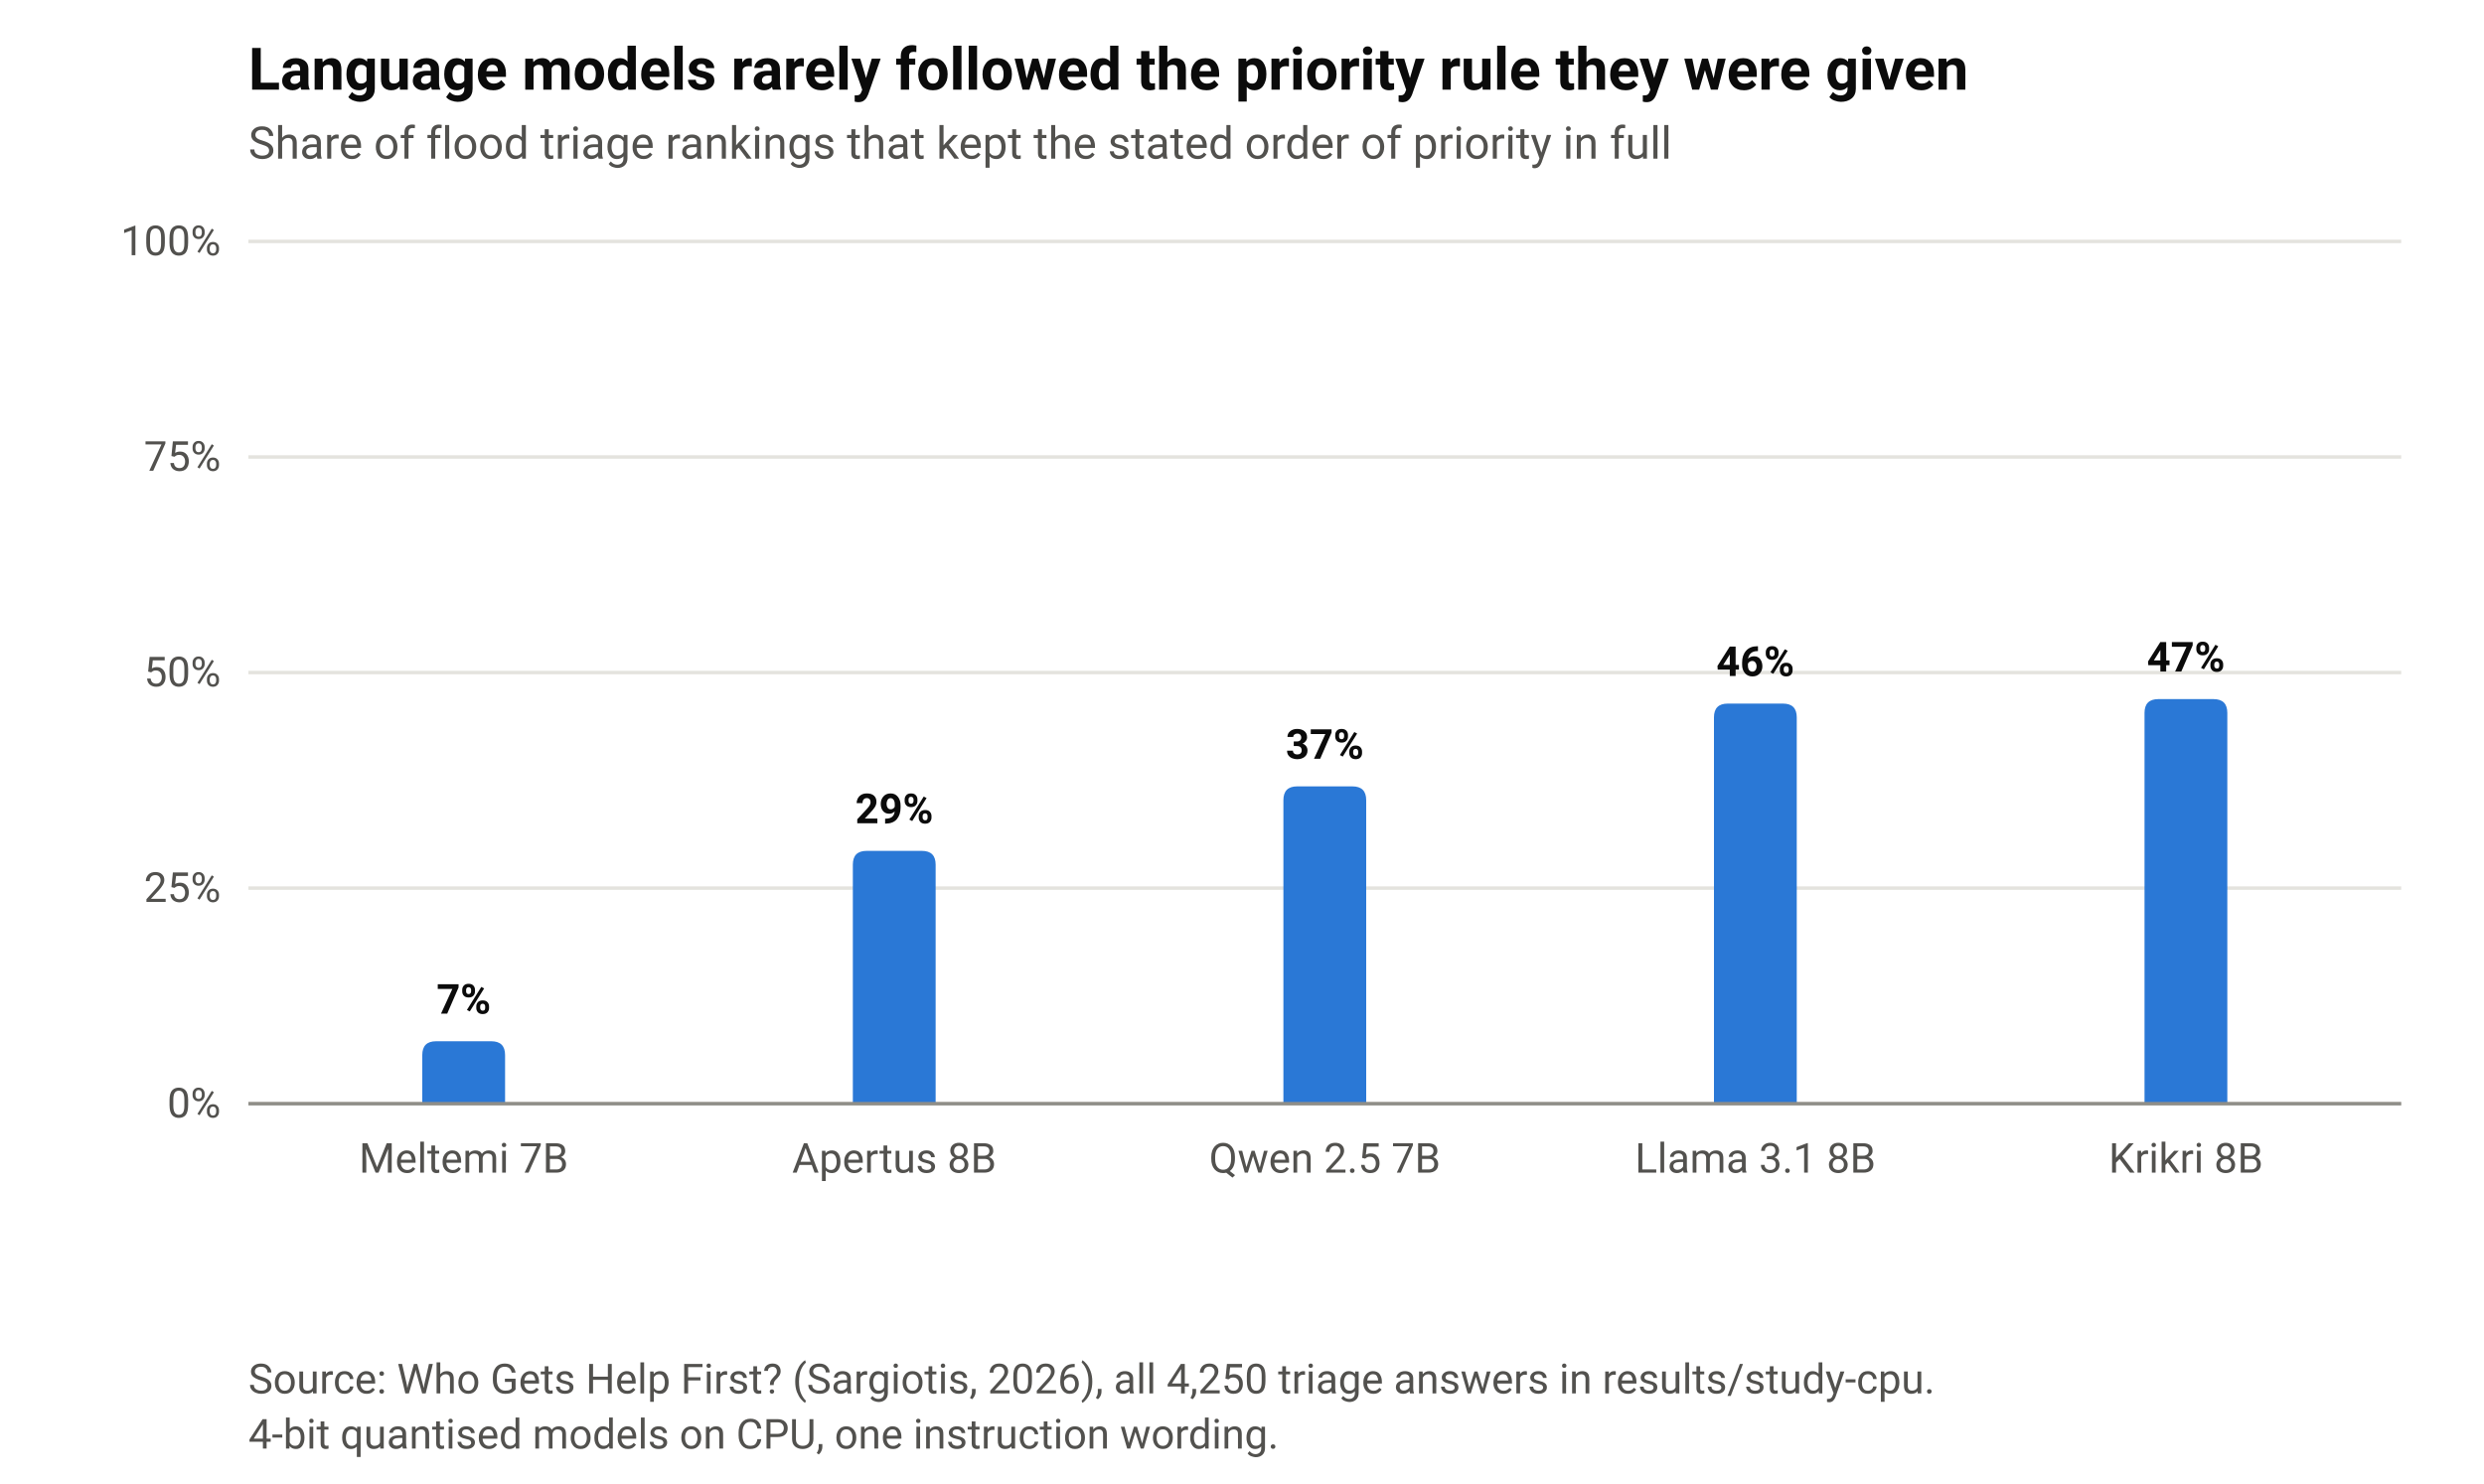
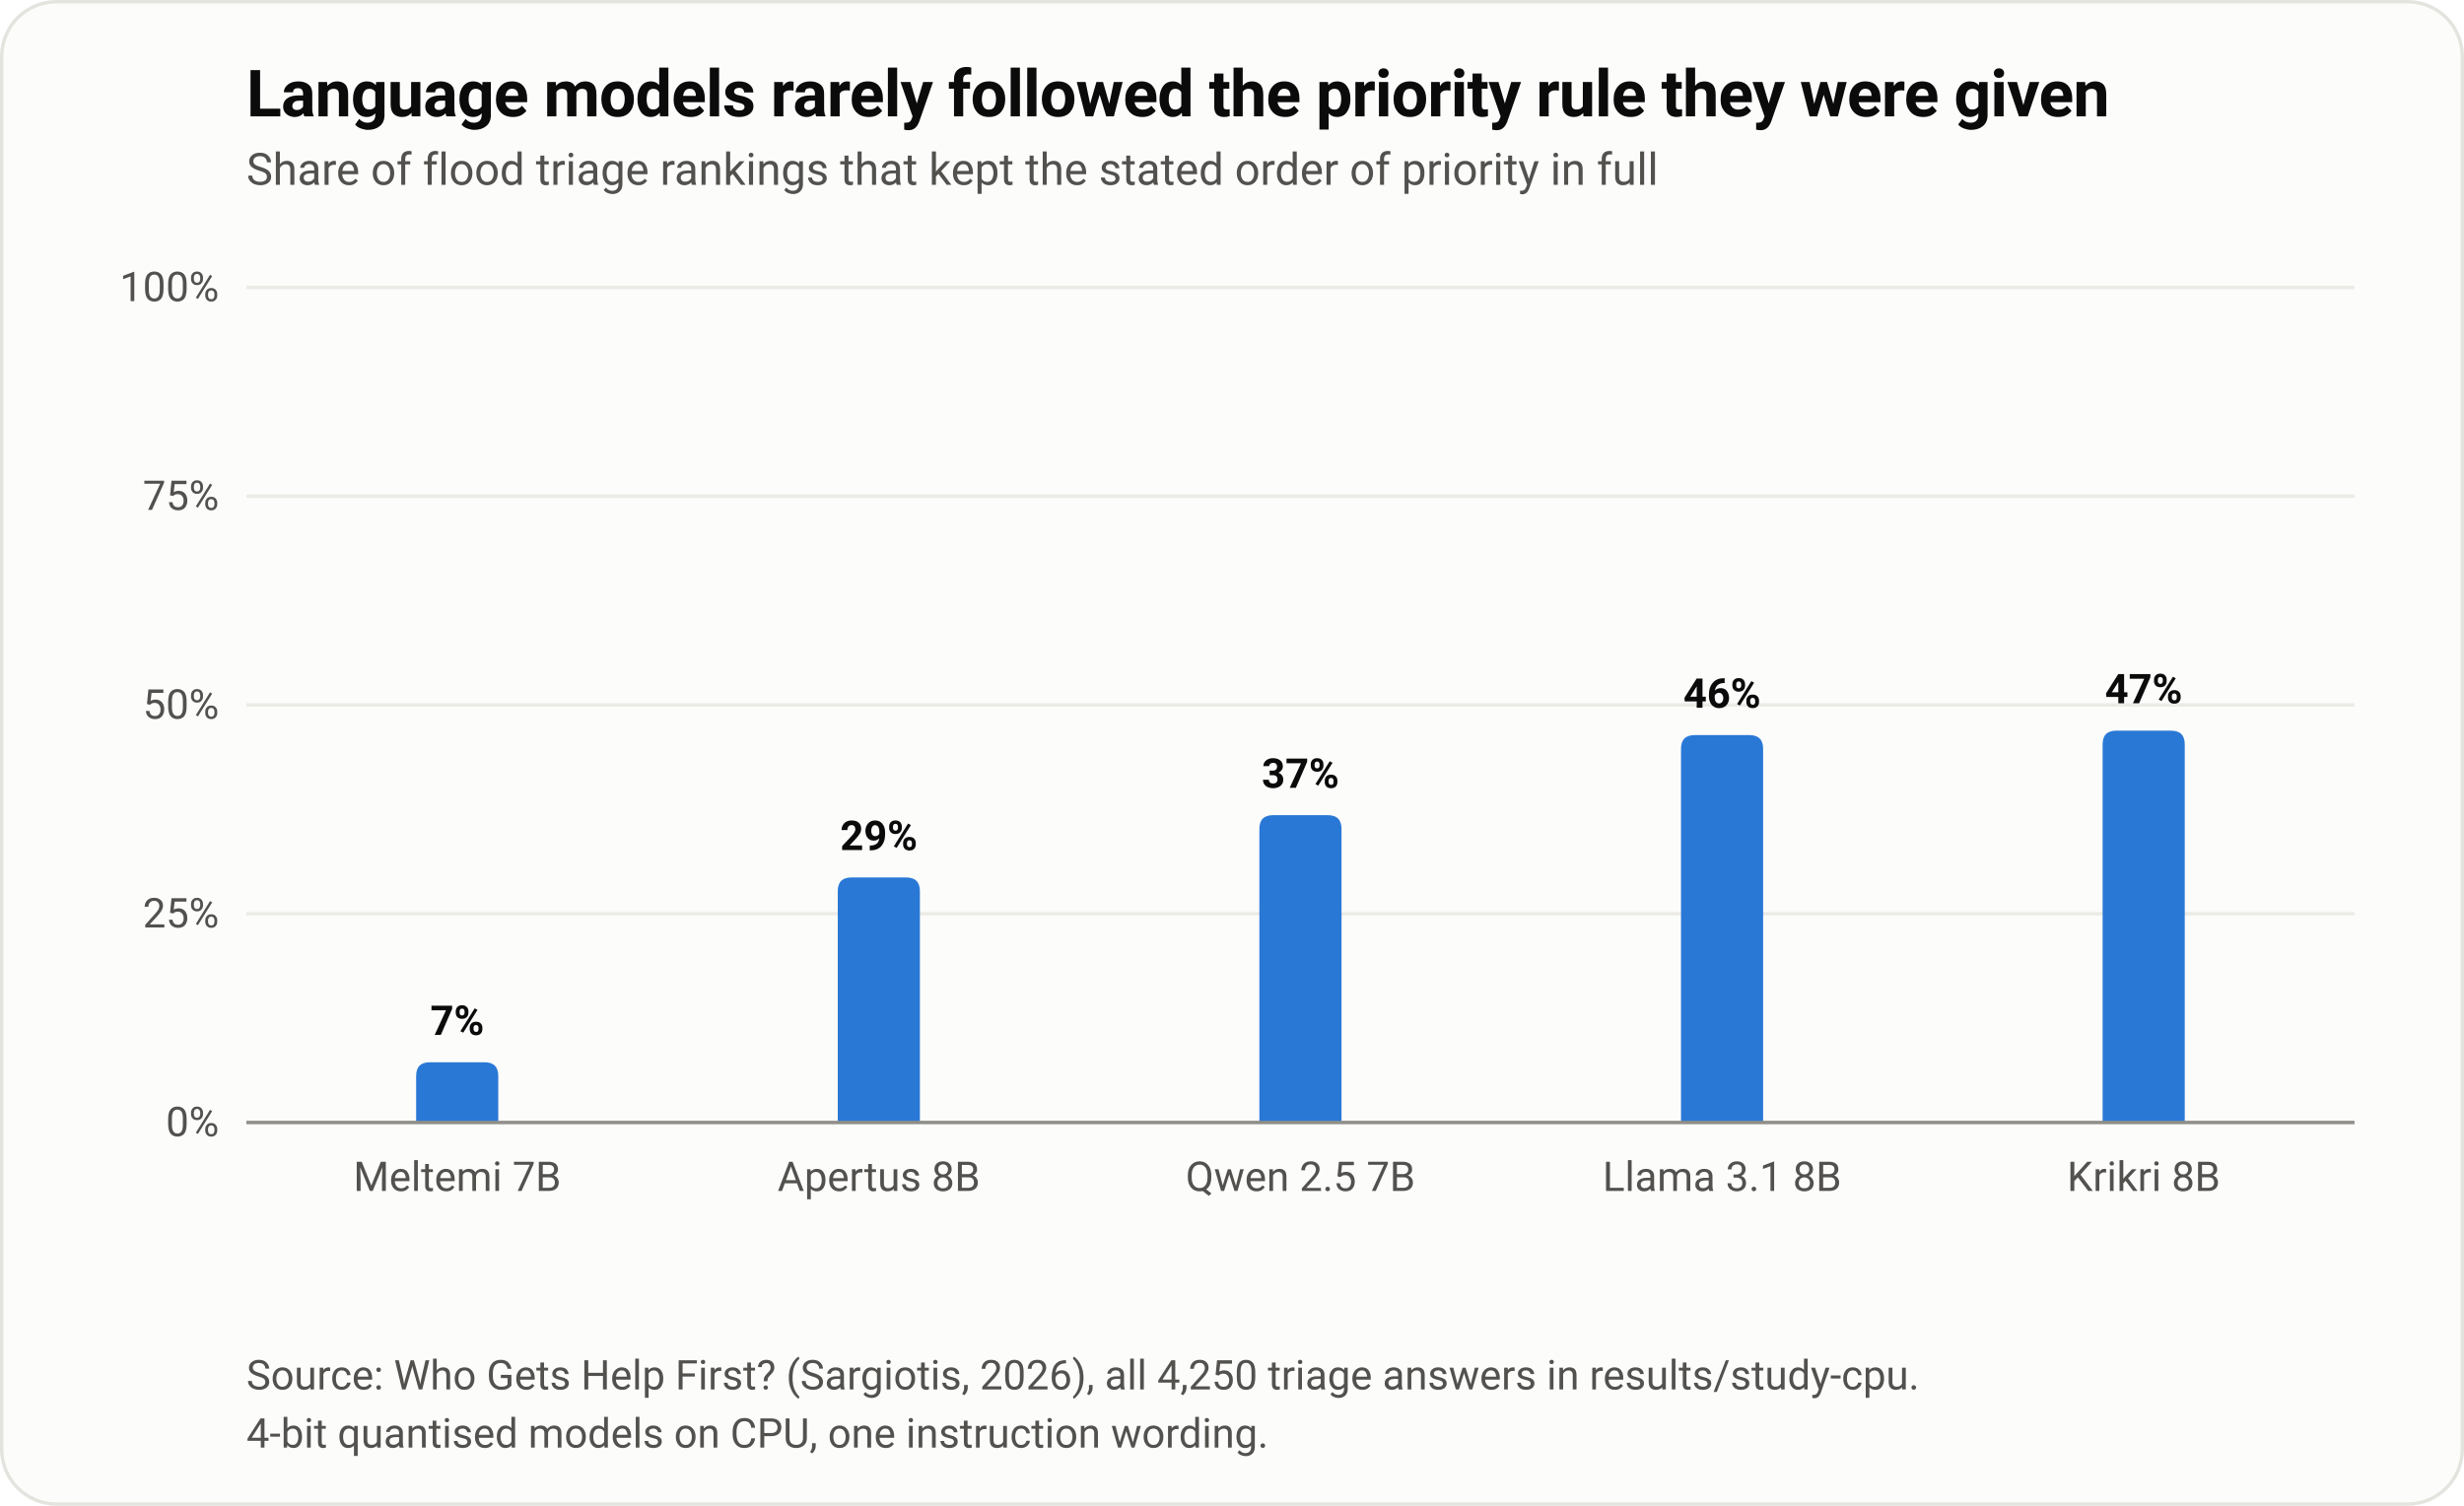
- <svg xmlns="http://www.w3.org/2000/svg" viewBox="0 0 720 430" role="img" aria-labelledby="ti de">
-   <style>
- .t{font:600 17px system-ui,-apple-system,Segoe UI,Roboto,sans-serif;fill:#0b0b0b}
- .s{font:13px system-ui,-apple-system,Segoe UI,Roboto,sans-serif;fill:#52514e}
- .a{font:12px system-ui,-apple-system,Segoe UI,Roboto,sans-serif;fill:#52514e}
- .v{font:600 12px system-ui,-apple-system,Segoe UI,Roboto,sans-serif;fill:#0b0b0b}
- .g{stroke:#e4e3de;stroke-width:1}
- .k{stroke:#8f8e88;stroke-width:1}
- .c1{fill:#2a78d6}.c2{fill:#eb6834}
- .l1{stroke:#2a78d6;stroke-width:2;fill:none;stroke-linejoin:round;stroke-linecap:round}
- .l2{stroke:#eb6834;stroke-width:2;fill:none;stroke-linejoin:round;stroke-linecap:round}
- .ring{stroke:#fcfcfb;stroke-width:2}
- @media (prefers-color-scheme:dark){
- .t,.v{fill:#f0efec}.s,.a{fill:#c3c2b7}.g{stroke:#33332f}.k{stroke:#7a7970}
- .c1{fill:#3987e5}.c2{fill:#d95926}.l1{stroke:#3987e5}.l2{stroke:#d95926}.ring{stroke:#1a1a19}}
- </style>
-   <text class="t" x="72" y="26">Language models rarely followed the priority rule they were given</text>
-   <text class="s" x="72" y="46">Share of flood triage rankings that kept the stated order of priority in full</text>
-   <line class="g" x1="72" x2="696" y1="320.0" y2="320.0" />
-   <text class="a" x="64" y="324.0" text-anchor="end">0%</text>
-   <line class="g" x1="72" x2="696" y1="257.5" y2="257.5" />
-   <text class="a" x="64" y="261.5" text-anchor="end">25%</text>
-   <line class="g" x1="72" x2="696" y1="195.0" y2="195.0" />
-   <text class="a" x="64" y="199.0" text-anchor="end">50%</text>
-   <line class="g" x1="72" x2="696" y1="132.5" y2="132.5" />
-   <text class="a" x="64" y="136.5" text-anchor="end">75%</text>
-   <line class="g" x1="72" x2="696" y1="70.0" y2="70.0" />
-   <text class="a" x="64" y="74.0" text-anchor="end">100%</text>
-   <path class="c1" d="M122.4,320.0 V305.9 Q122.4,301.9 126.4,301.9 H142.4 Q146.4,301.9 146.4,305.9 V320.0 Z" />
-   <text class="v" x="134.4" y="293.9" text-anchor="middle">7%</text>
-   <text class="a" x="134.4" y="340.0" text-anchor="middle">Meltemi 7B</text>
-   <path class="c1" d="M247.2,320.0 V250.7 Q247.2,246.7 251.2,246.7 H267.2 Q271.2,246.7 271.2,250.7 V320.0 Z" />
-   <text class="v" x="259.2" y="238.7" text-anchor="middle">29%</text>
-   <text class="a" x="259.2" y="340.0" text-anchor="middle">Apertus 8B</text>
-   <path class="c1" d="M372.0,320.0 V232.0 Q372.0,228.0 376.0,228.0 H392.0 Q396.0,228.0 396.0,232.0 V320.0 Z" />
-   <text class="v" x="384.0" y="220.0" text-anchor="middle">37%</text>
-   <text class="a" x="384.0" y="340.0" text-anchor="middle">Qwen 2.5 7B</text>
-   <path class="c1" d="M496.8,320.0 V208.0 Q496.8,204.0 500.8,204.0 H516.8 Q520.8,204.0 520.8,208.0 V320.0 Z" />
-   <text class="v" x="508.8" y="196.0" text-anchor="middle">46%</text>
-   <text class="a" x="508.8" y="340.0" text-anchor="middle">Llama 3.1 8B</text>
-   <path class="c1" d="M621.6,320.0 V206.7 Q621.6,202.7 625.6,202.7 H641.6 Q645.6,202.7 645.6,206.7 V320.0 Z" />
-   <text class="v" x="633.6" y="194.7" text-anchor="middle">47%</text>
-   <text class="a" x="633.6" y="340.0" text-anchor="middle">Krikri 8B</text>
-   <line class="k" x1="72" x2="696" y1="320" y2="320" />
-   <text class="a" x="72" y="404">Source: Who Gets Help First? (Sargiotis, 2026), all 4,250 triage answers in results/study-cpu.</text>
-   <text class="a" x="72" y="420">4-bit quantised models on CPU, one instruction wording.</text>
+ <svg xmlns="http://www.w3.org/2000/svg" viewBox="0 0 720 440" role="img" aria-labelledby="ti de">
+   <style>.t{font:650 19px system-ui,-apple-system,Segoe UI,Roboto,sans-serif;fill:#0b0b0b;letter-spacing:-0.2px}.s{font:13px system-ui,-apple-system,Segoe UI,Roboto,sans-serif;fill:#52514e}.a{font:12px system-ui,-apple-system,Segoe UI,Roboto,sans-serif;fill:#52514e}.v{font:600 12px system-ui,-apple-system,Segoe UI,Roboto,sans-serif;fill:#0b0b0b}.g{stroke:#ecebe6;stroke-width:1}.k{stroke:#8f8e88;stroke-width:1}.c1{fill:#2a78d6}.c2{fill:#eb6834}.l1{stroke:#2a78d6;stroke-width:2.5;fill:none;stroke-linejoin:round;stroke-linecap:round}.l2{stroke:#eb6834;stroke-width:2.5;fill:none;stroke-linejoin:round;stroke-linecap:round}.ring{stroke:#fcfcfb;stroke-width:2}</style>
+   <rect x="0.5" y="0.5" width="719" height="439" rx="16" fill="#fcfcfb" stroke="#e4e3de" />
+   <text class="t" x="72" y="34">Language models rarely followed the priority rule they were given</text>
+   <text class="s" x="72" y="54">Share of flood triage rankings that kept the stated order of priority in full</text>
+   <line class="g" x1="72" x2="688" y1="328.0" y2="328.0" />
+   <text class="a" x="64" y="332.0" text-anchor="end">0%</text>
+   <line class="g" x1="72" x2="688" y1="267.0" y2="267.0" />
+   <text class="a" x="64" y="271.0" text-anchor="end">25%</text>
+   <line class="g" x1="72" x2="688" y1="206.0" y2="206.0" />
+   <text class="a" x="64" y="210.0" text-anchor="end">50%</text>
+   <line class="g" x1="72" x2="688" y1="145.0" y2="145.0" />
+   <text class="a" x="64" y="149.0" text-anchor="end">75%</text>
+   <line class="g" x1="72" x2="688" y1="84.0" y2="84.0" />
+   <text class="a" x="64" y="88.0" text-anchor="end">100%</text>
+   <path class="c1" d="M121.6,328.0 V314.4 Q121.6,310.4 125.6,310.4 H141.6 Q145.6,310.4 145.6,314.4 V328.0 Z" />
+   <text class="v" x="133.6" y="302.4" text-anchor="middle">7%</text>
+   <text class="a" x="133.6" y="348.0" text-anchor="middle">Meltemi 7B</text>
+   <path class="c1" d="M244.8,328.0 V260.4 Q244.8,256.4 248.8,256.4 H264.8 Q268.8,256.4 268.8,260.4 V328.0 Z" />
+   <text class="v" x="256.8" y="248.4" text-anchor="middle">29%</text>
+   <text class="a" x="256.8" y="348.0" text-anchor="middle">Apertus 8B</text>
+   <path class="c1" d="M368.0,328.0 V242.2 Q368.0,238.2 372.0,238.2 H388.0 Q392.0,238.2 392.0,242.2 V328.0 Z" />
+   <text class="v" x="380.0" y="230.2" text-anchor="middle">37%</text>
+   <text class="a" x="380.0" y="348.0" text-anchor="middle">Qwen 2.5 7B</text>
+   <path class="c1" d="M491.2,328.0 V218.8 Q491.2,214.8 495.2,214.8 H511.2 Q515.2,214.8 515.2,218.8 V328.0 Z" />
+   <text class="v" x="503.2" y="206.8" text-anchor="middle">46%</text>
+   <text class="a" x="503.2" y="348.0" text-anchor="middle">Llama 3.1 8B</text>
+   <path class="c1" d="M614.4,328.0 V217.5 Q614.4,213.5 618.4,213.5 H634.4 Q638.4,213.5 638.4,217.5 V328.0 Z" />
+   <text class="v" x="626.4" y="205.5" text-anchor="middle">47%</text>
+   <text class="a" x="626.4" y="348.0" text-anchor="middle">Krikri 8B</text>
+   <line class="k" x1="72" x2="688" y1="328" y2="328" />
+   <text class="a" x="72" y="406">Source: Who Gets Help First? (Sargiotis, 2026), all 4,250 triage answers in results/study-cpu.</text>
+   <text class="a" x="72" y="423">4-bit quantised models on CPU, one instruction wording.</text>
</svg>
